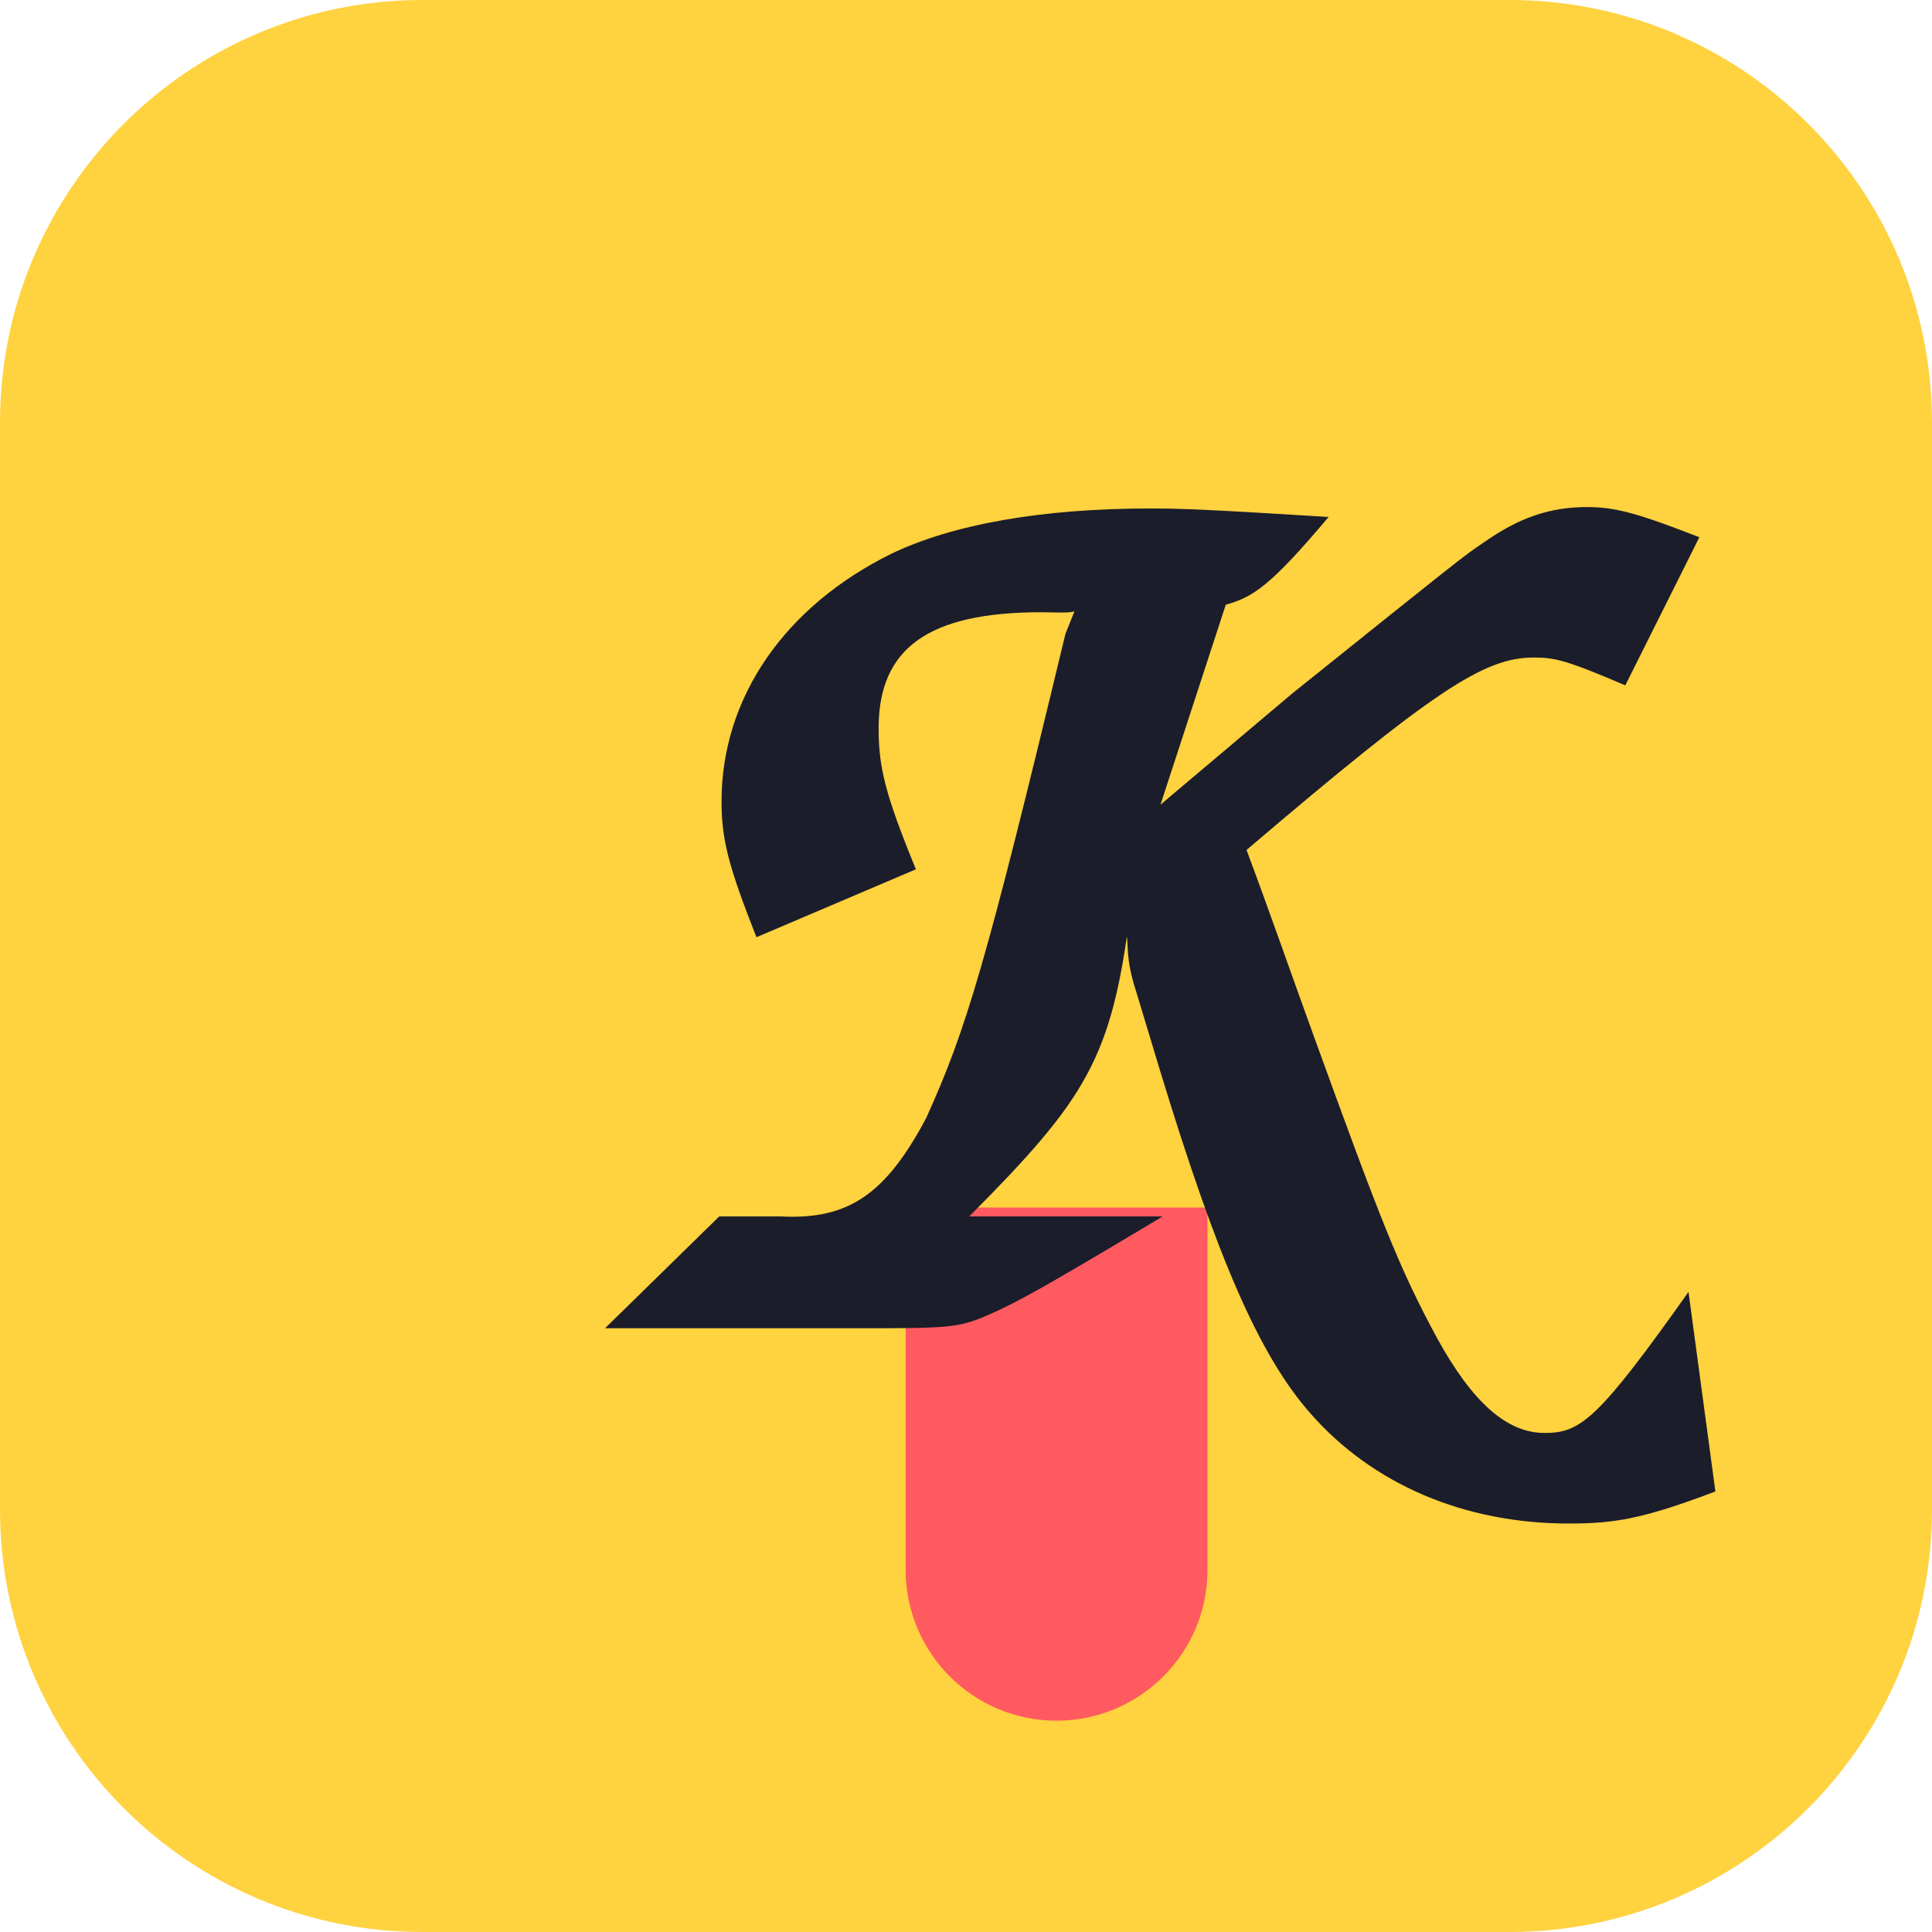
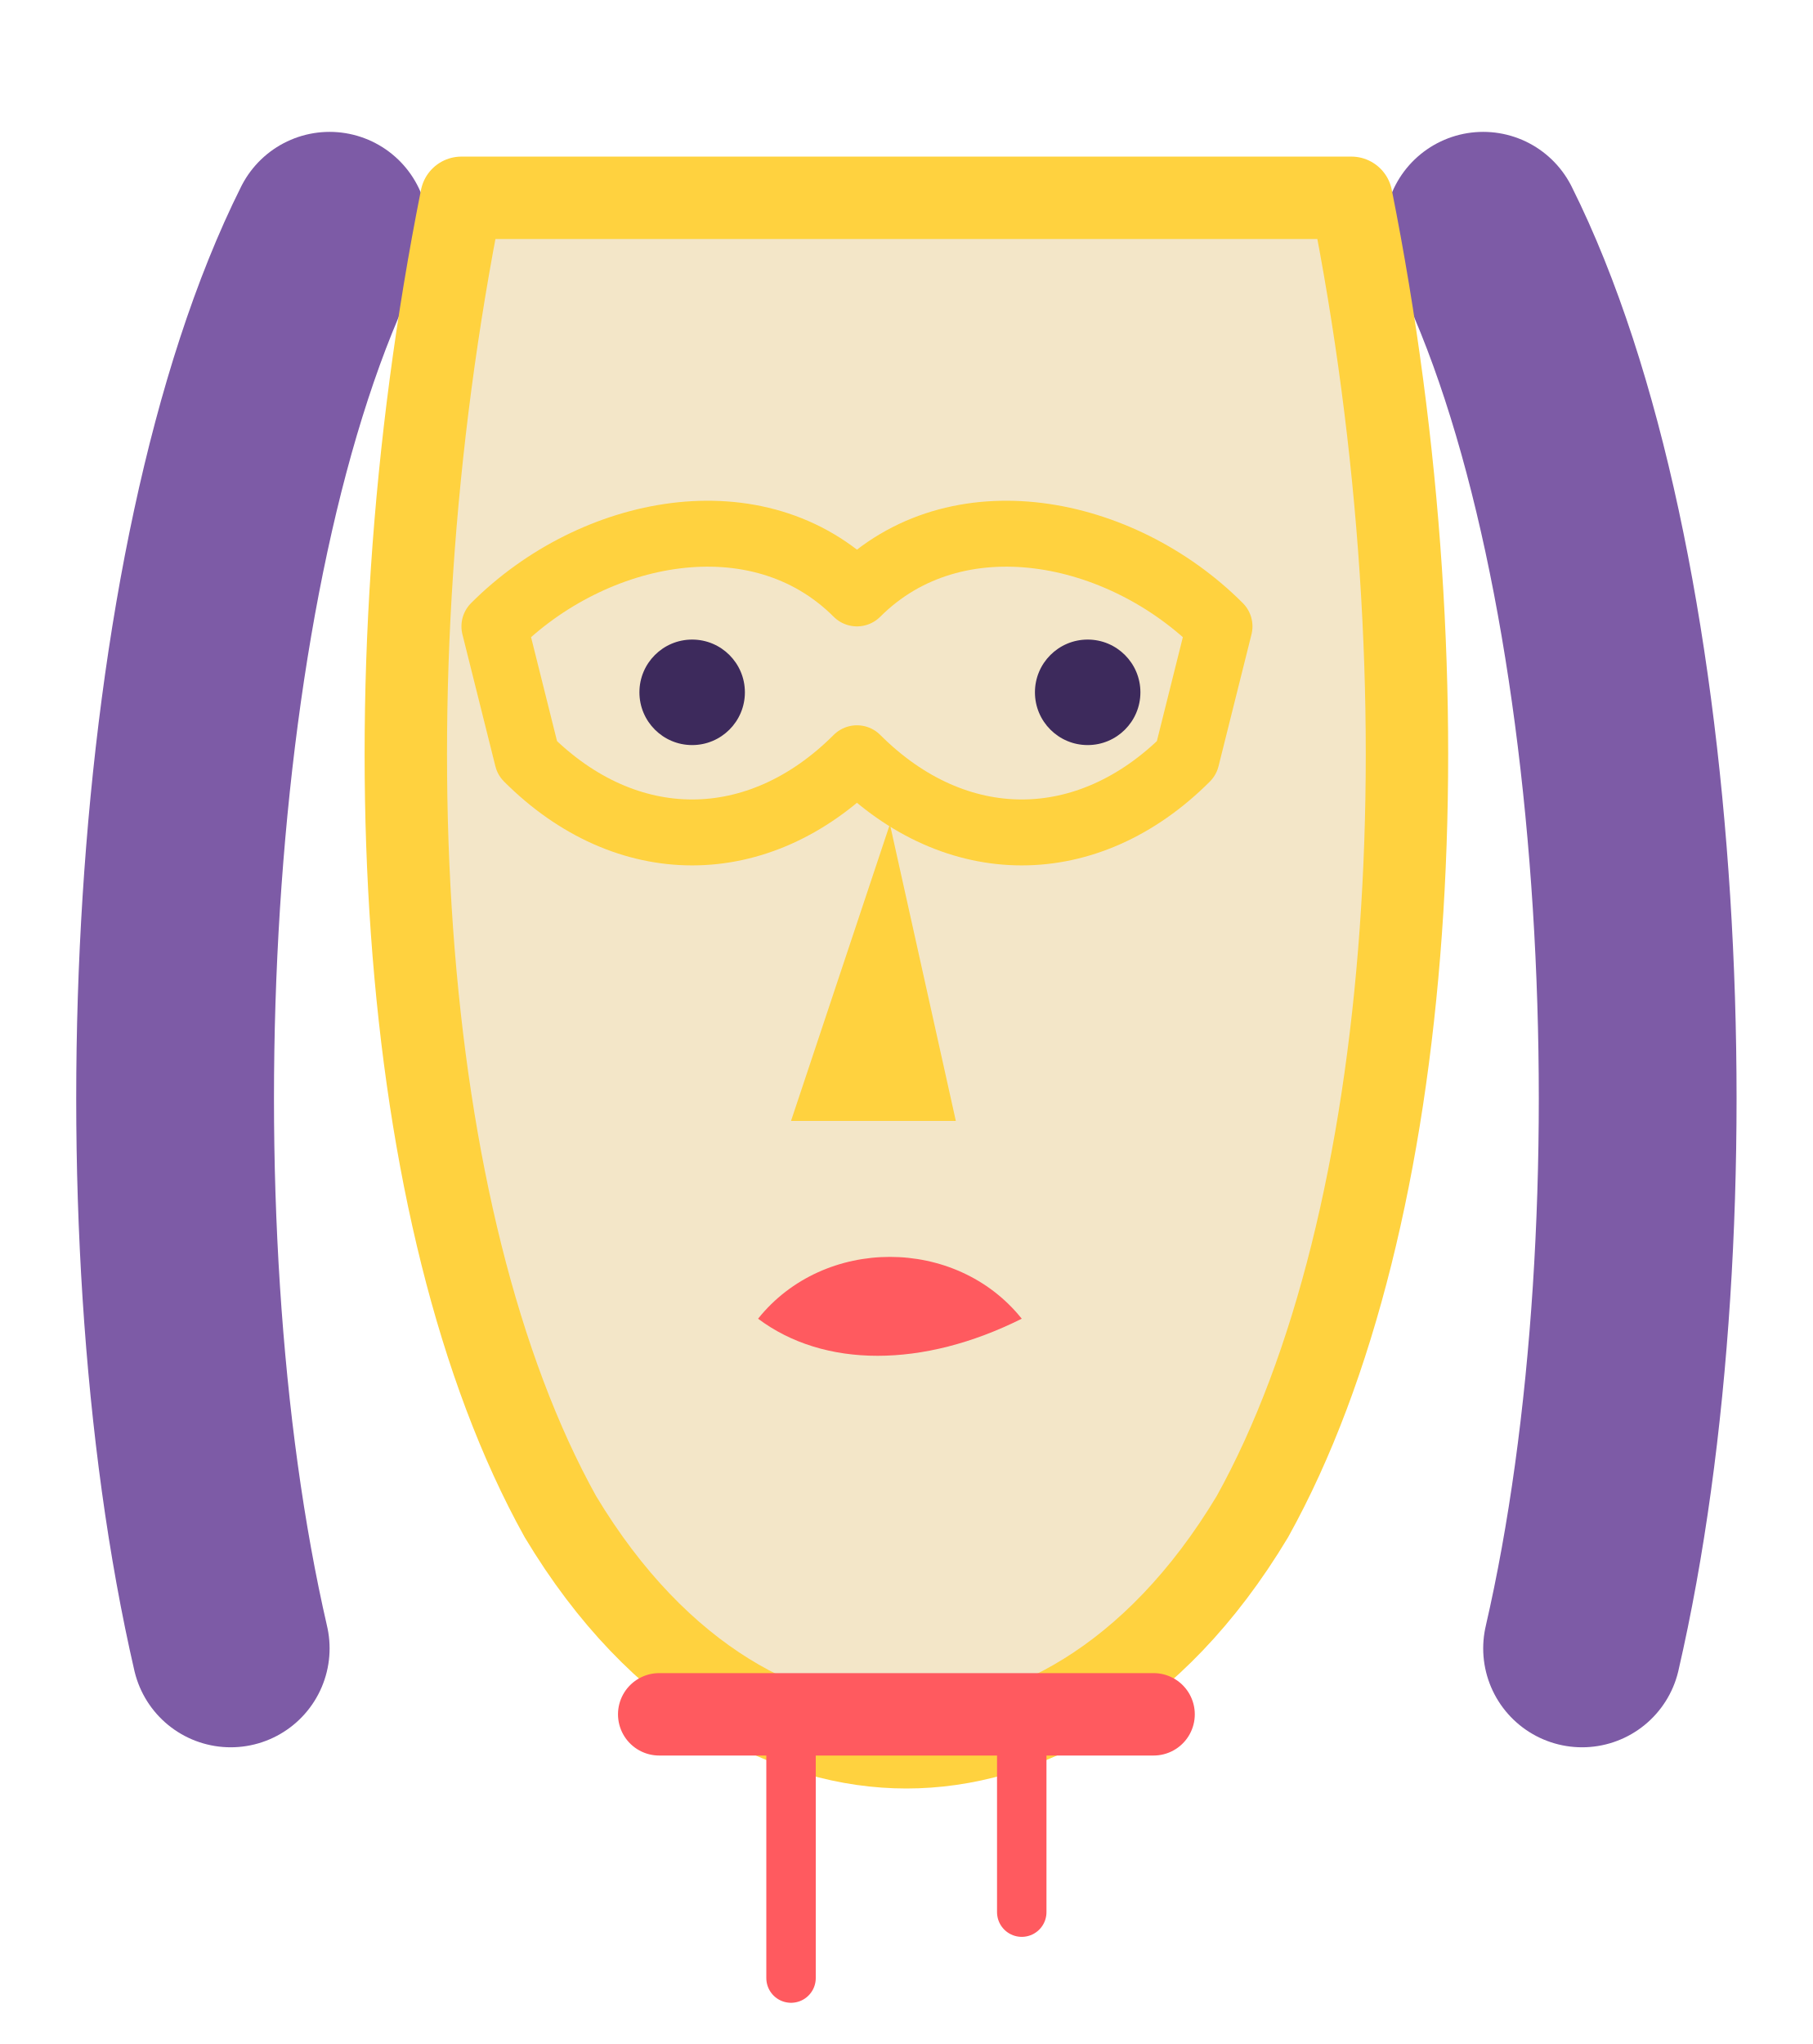
- <svg xmlns="http://www.w3.org/2000/svg" viewBox="0 0 64 64">
-   <rect width="64" height="64" rx="14" fill="#ffd23f" />
-   <path d="M30 40v12a5 5 0 0 0 10 0V40z" fill="#ff5a5f" />
-   <text x="32" y="44" text-anchor="middle" font-family="Caveat,'Comic Sans MS',cursive" font-weight="700" font-size="44" fill="#1b1d2a">К</text>
+ <svg xmlns="http://www.w3.org/2000/svg" viewBox="0 0 110 124">
+   <g stroke-linecap="round" stroke-linejoin="round">
+     <path d="M20 14c-10 20-12 60-6 86M90 14c10 20 12 60 6 86" stroke="#7d5ba6" stroke-width="12" fill="none" />
+     <path d="M28 12h54c6 30 4 62-6 80-6 10-14 14-21 14s-15-4-21-14c-10-18-12-50-6-80z" fill="#f3e6c8" stroke="#ffd23f" stroke-width="5" />
+     <path d="M30 38c6-6 16-8 22-2 6-6 16-4 22 2l-2 8c-6 6-14 6-20 0-6 6-14 6-20 0z" fill="none" stroke="#ffd23f" stroke-width="4" />
+     <circle cx="42" cy="42" r="3.2" fill="#3d2a5c" />
+     <circle cx="66" cy="42" r="3.2" fill="#3d2a5c" />
+     <path d="M54 50l-6 18h10z" fill="#ffd23f" />
+     <path d="M46 80c4-5 12-5 16 0-6 3-12 3-16 0z" fill="#ff5a5f" />
+     <path d="M40 104h30" stroke="#ff5a5f" stroke-width="5" />
+     <path d="M48 106v14M62 106v10" stroke="#ff5a5f" stroke-width="3" />
+   </g>
</svg>
